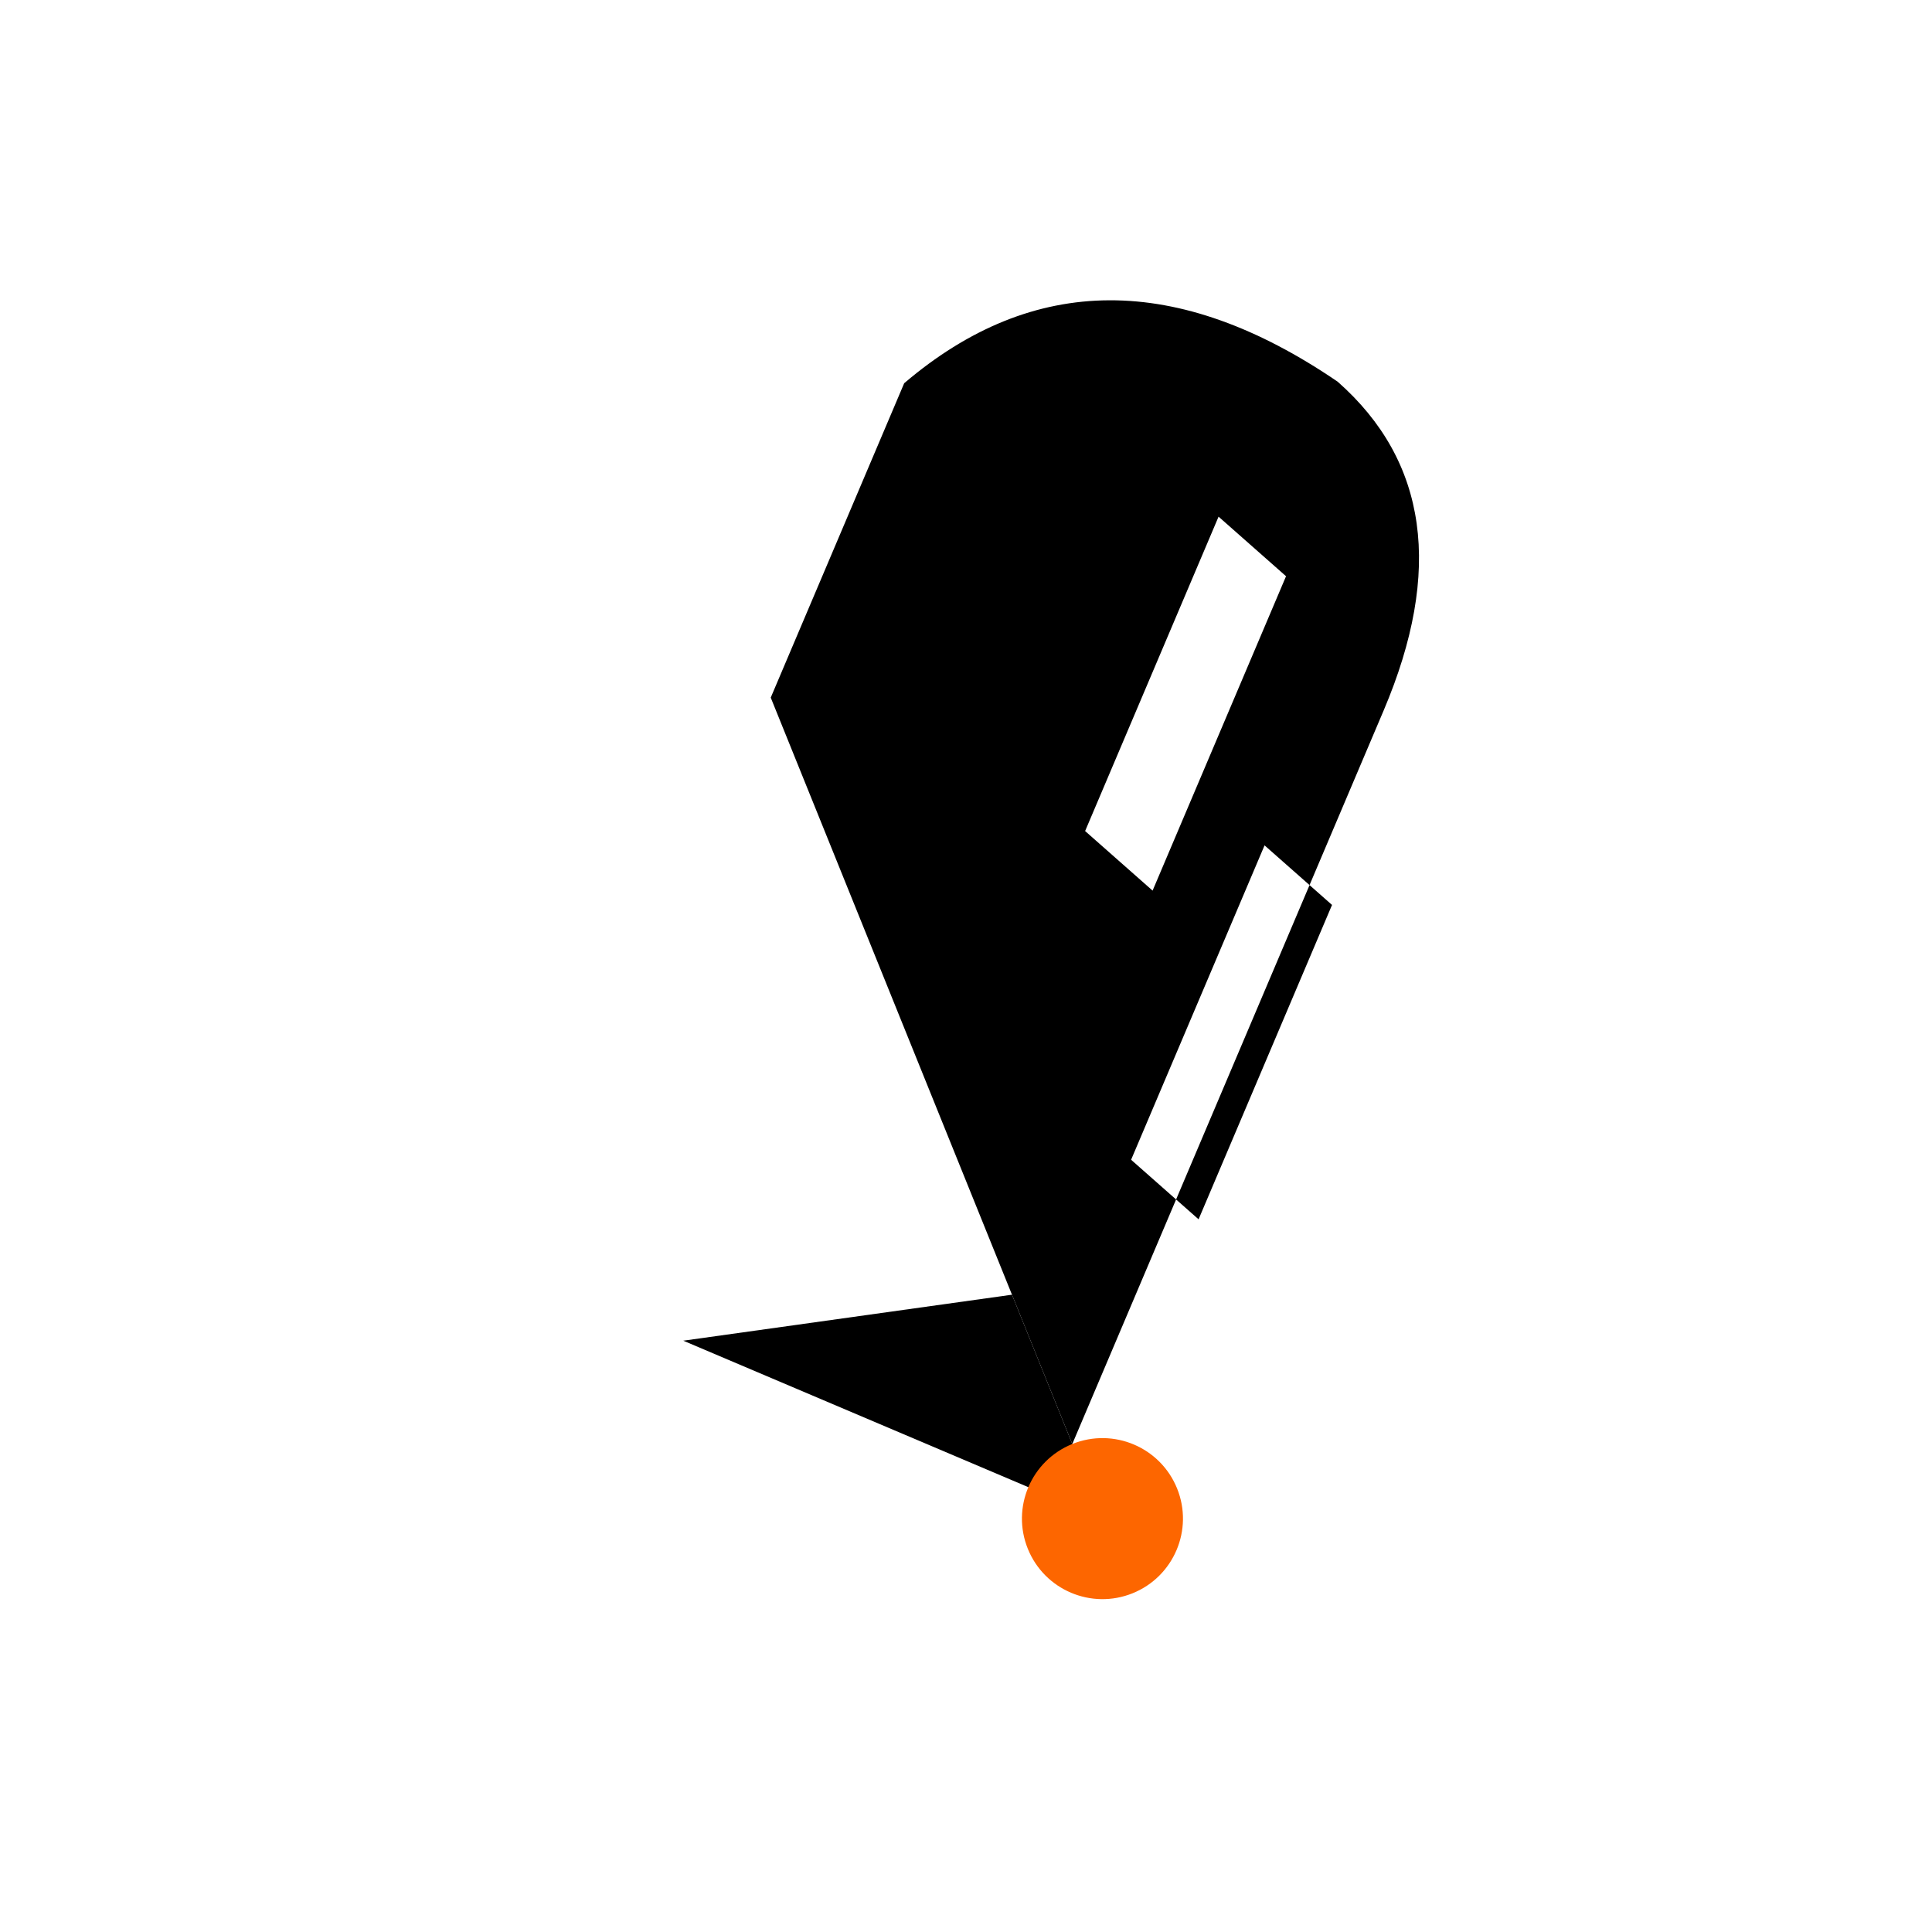
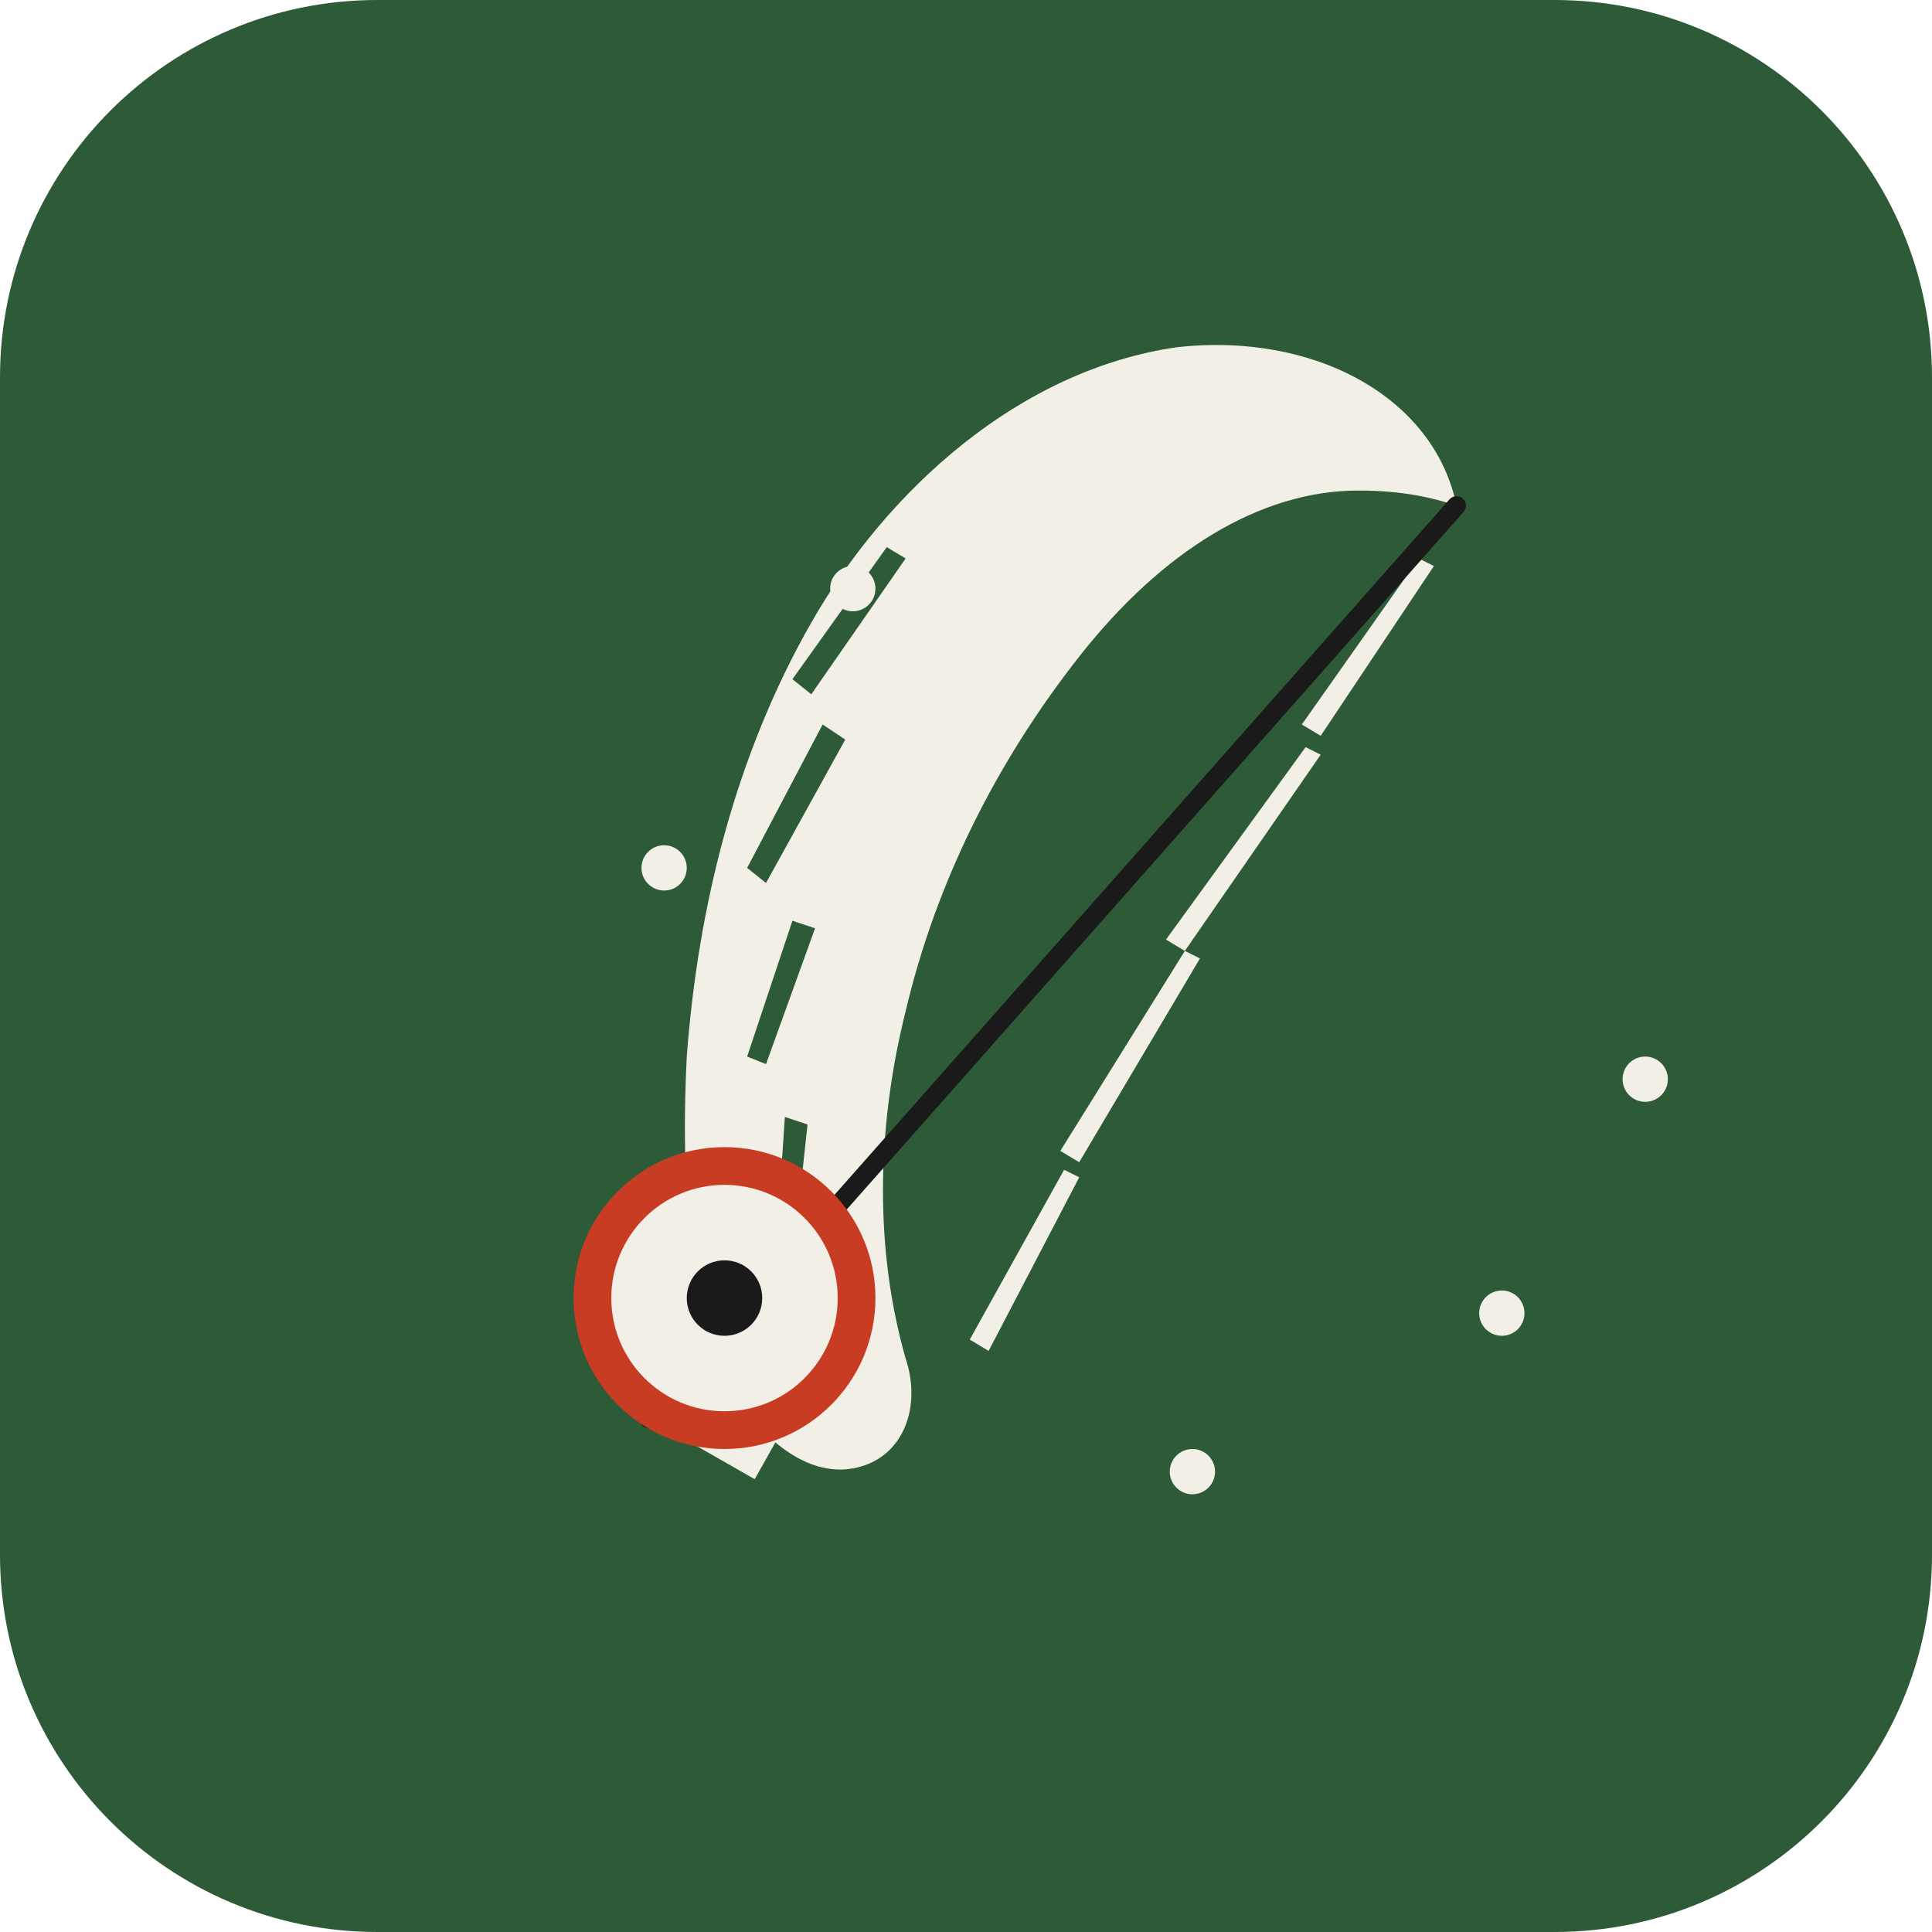
- <svg xmlns="http://www.w3.org/2000/svg" viewBox="0 0 48 48" fill="none">
-   <g transform="rotate(-22 24 24)">
-     <path fill-rule="evenodd" fill="currentColor" d="         M 22 38         L 22 36         L 36 22         Q 40 18 38 14         Q 34 8 28 10         L 22 16         Z          M 26 30         L 32 24         L 33 26         L 27 32         Z          M 28 22         L 34 16         L 35 18         L 29 24         Z       " />
-     <path fill="currentColor" d="M 14 30 L 22 38 L 22 32 Z" />
-     <circle cx="22" cy="38" r="2" fill="#FD6600" />
-   </g>
+ <svg xmlns="http://www.w3.org/2000/svg" viewBox="0 0 512 512">
+   <rect width="512" height="512" rx="100" fill="#2D5A37" />
+   <path fill="#F2EFE6" fill-rule="evenodd" d="       M 386 134       C 380 105 348  88 312  92       C 270  98 235 130 215 165       C 195 200 185 240 182 280       C 180 320 184 350 196 372       L 218 358       L 196 372       L 218 386       L 196 372       C 208 388 220 392 230 388       C 240 384 244 372 240 360       C 232 332 232 300 240 268       C 248 234 264 202 286 174       C 308 146 334 130 360 130       C 372 130 380 132 386 134       Z        M 380 150       L 350 195       L 345 192       L 376 148       Z        M 350 200       L 314 252       L 309 249       L 346 198       Z        M 318 254       L 286 308       L 281 305       L 314 252       Z        M 286 312       L 262 358       L 257 355       L 282 310       Z        M 235 145       L 210 180       L 215 184       L 240 148       Z        M 218 192       L 198 230       L 203 234       L 224 196       Z        M 210 244       L 198 280       L 203 282       L 216 246       Z        M 208 296       L 206 326       L 211 326       L 214 298       Z     " />
+   <line x1="172" y1="376" x2="386" y2="134" stroke="#1A1A1A" stroke-width="5" stroke-linecap="round" />
+   <path fill="#F2EFE6" d="       M 172 376       L 218 360       L 200 392       Z     " />
+   <circle cx="192" cy="344" r="40" fill="#C93C24" />
+   <circle cx="192" cy="344" r="30" fill="#F2EFE6" />
+   <circle cx="192" cy="344" r="10" fill="#1A1A1A" />
+   <circle cx="226" cy="156" r="6" fill="#F2EFE6" />
+   <circle cx="176" cy="230" r="6" fill="#F2EFE6" />
+   <circle cx="316" cy="390" r="6" fill="#F2EFE6" />
+   <circle cx="398" cy="348" r="6" fill="#F2EFE6" />
+   <circle cx="436" cy="286" r="6" fill="#F2EFE6" />
</svg>
